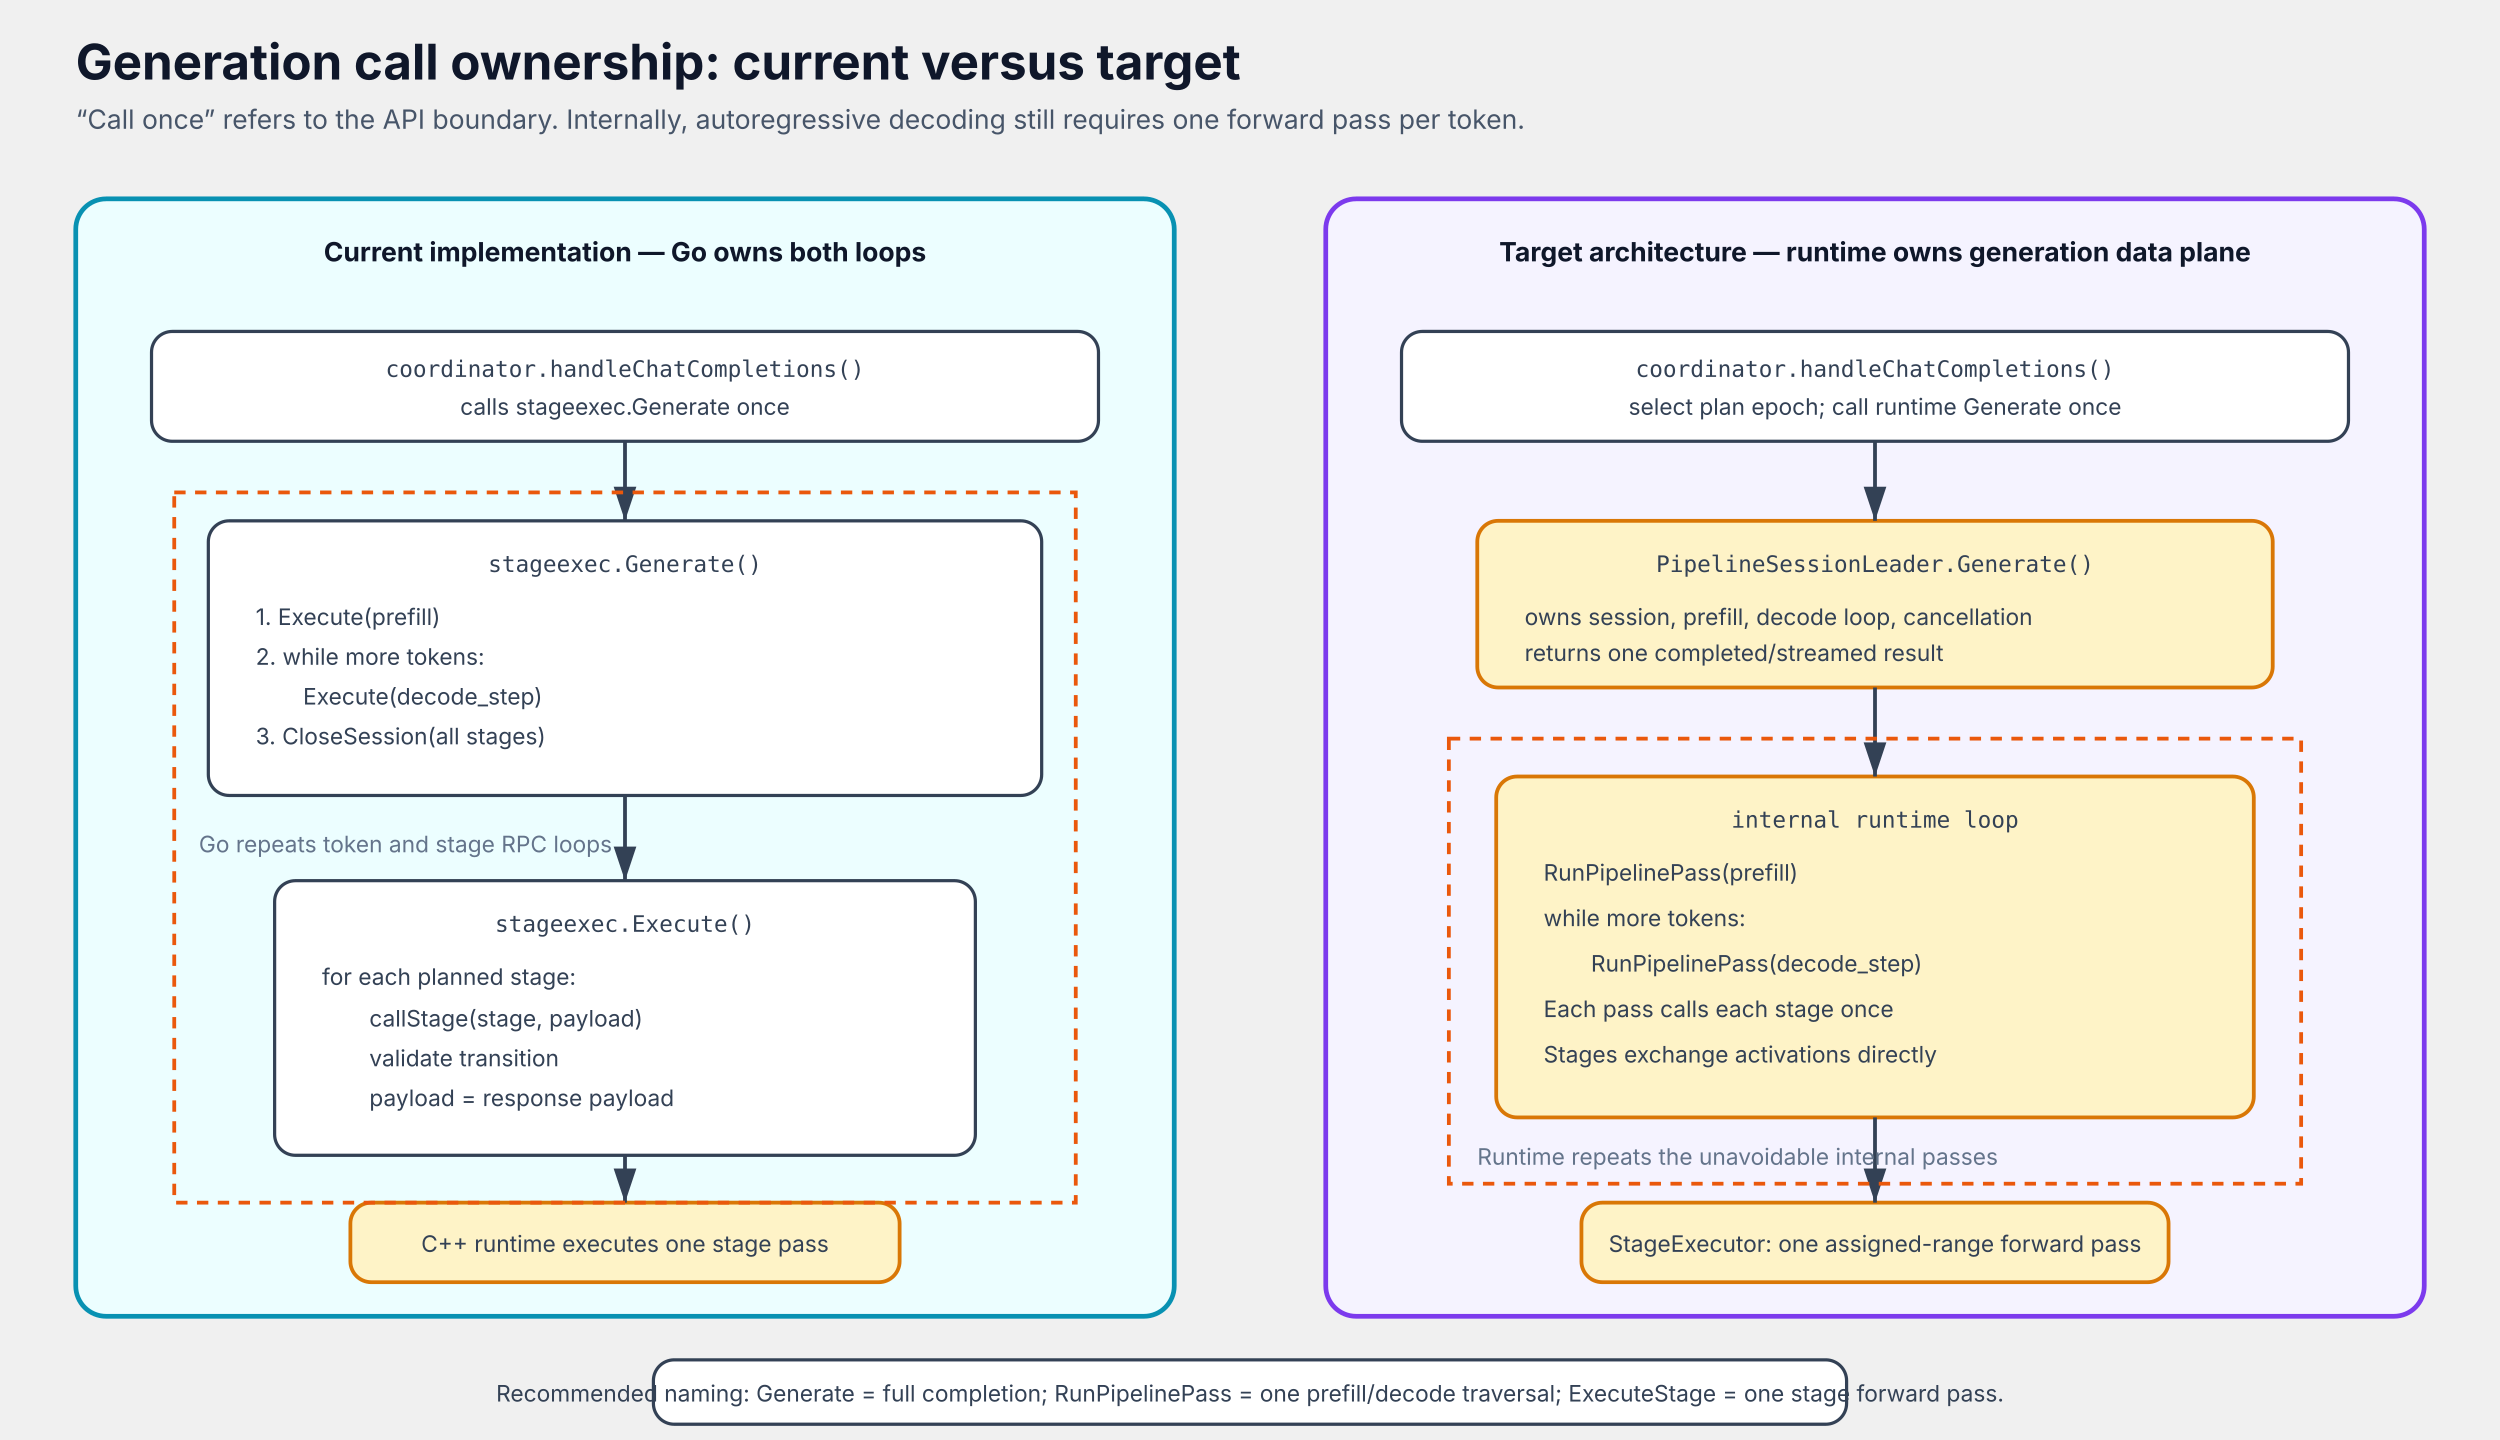
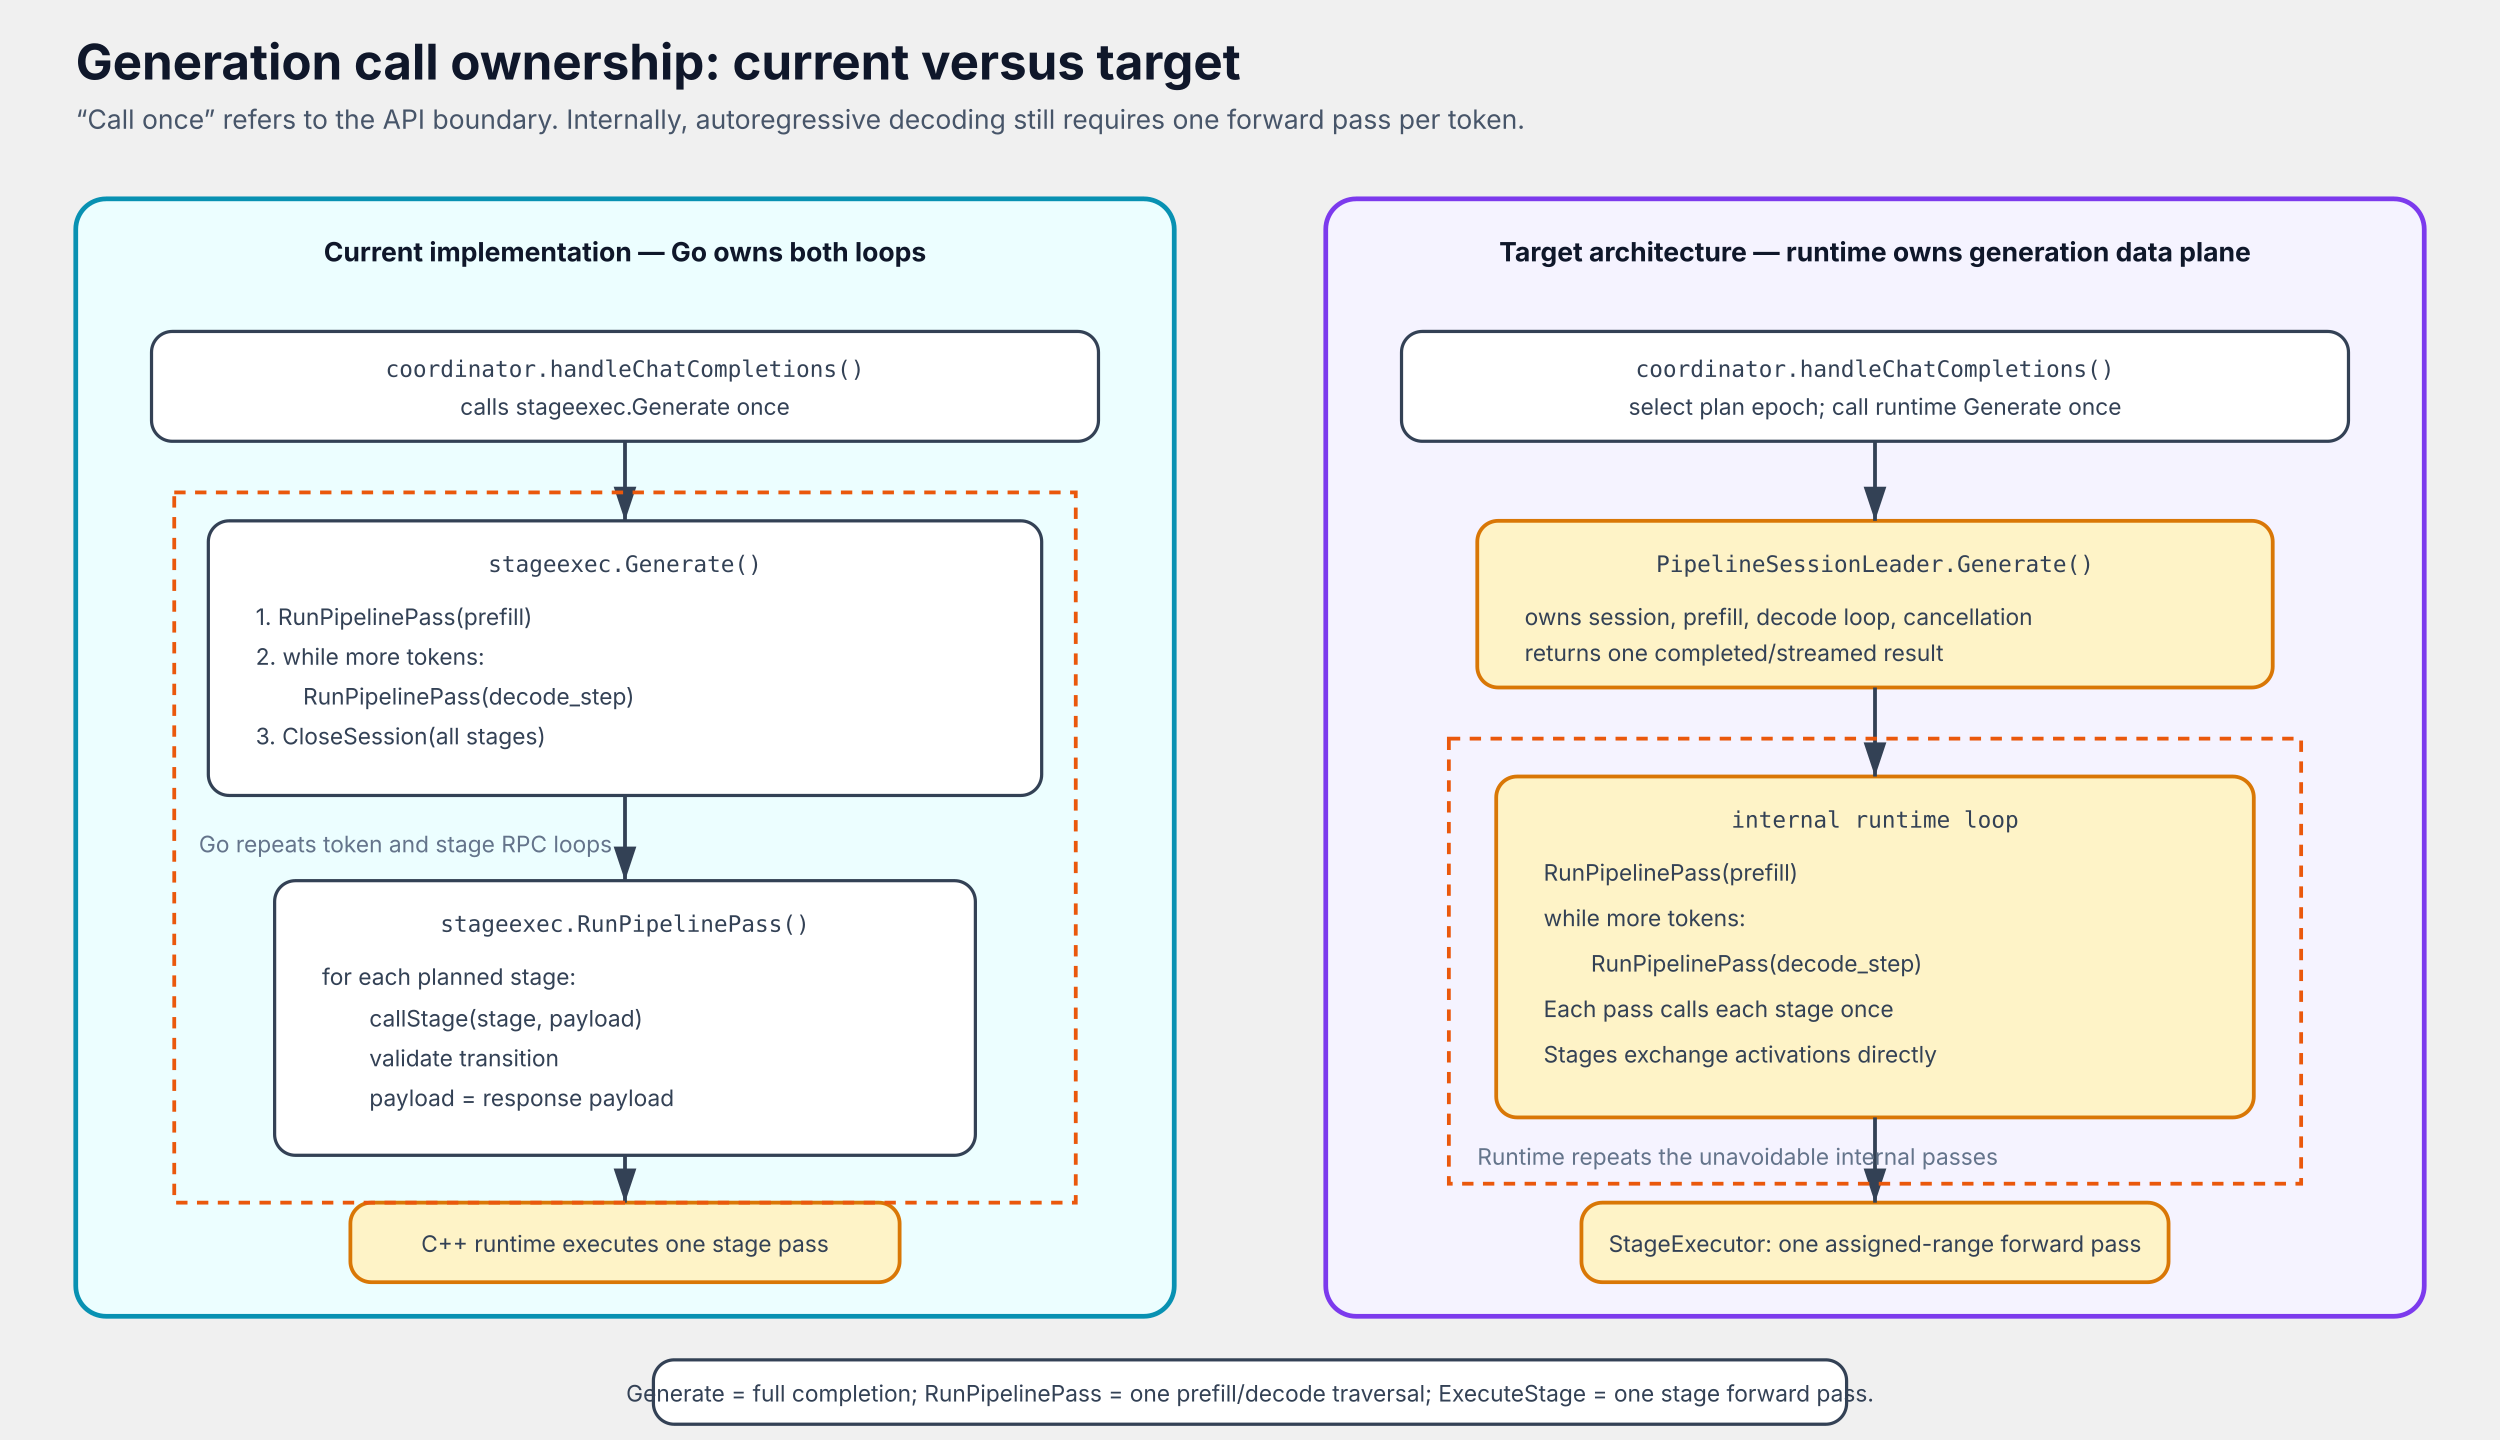
<svg xmlns="http://www.w3.org/2000/svg" viewBox="0 0 1320 760" role="img" aria-labelledby="title desc">
  <defs>
    <marker id="arrow" markerWidth="10" markerHeight="10" refX="9" refY="3" orient="auto" markerUnits="strokeWidth">
      <path d="M0,0 L0,6 L9,3 z" fill="#334155" />
    </marker>
    <style>.title{font:700 26px system-ui,-apple-system,Segoe UI,sans-serif;fill:#0f172a}.subtitle{font:14px system-ui,-apple-system,Segoe UI,sans-serif;fill:#475569}.current{fill:#ecfeff;stroke:#0891b2;stroke-width:2.5;rx:16}.target{fill:#f5f3ff;stroke:#7c3aed;stroke-width:2.5;rx:16}.box{fill:#ffffff;stroke:#334155;stroke-width:1.7;rx:11}.runtime{fill:#fef3c7;stroke:#d97706;stroke-width:2;rx:11}.label{font:700 14px system-ui,-apple-system,Segoe UI,sans-serif;fill:#0f172a}.small{font:12px system-ui,-apple-system,Segoe UI,sans-serif;fill:#334155}.code{font:12px ui-monospace,SFMono-Regular,Menlo,monospace;fill:#334155}.note{font:12px system-ui,-apple-system,Segoe UI,sans-serif;fill:#64748b}.line{stroke:#334155;stroke-width:2;marker-end:url(#arrow);fill:none}.loop{stroke:#ea580c;stroke-width:2;stroke-dasharray:6 5;fill:none}</style>
  </defs>
  <text x="40" y="42" class="title">Generation call ownership: current versus target</text>
  <text x="40" y="68" class="subtitle">“Call once” refers to the API boundary. Internally, autoregressive decoding still requires one forward pass per token.</text>
  <rect x="40" y="105" width="580" height="590" class="current" />
  <text x="330" y="138" text-anchor="middle" class="label">Current implementation — Go owns both loops</text>
  <rect x="80" y="175" width="500" height="58" class="box" />
  <text x="330" y="199" text-anchor="middle" class="code">coordinator.handleChatCompletions()</text>
  <text x="330" y="219" text-anchor="middle" class="small">calls stageexec.Generate once</text>
  <rect x="110" y="275" width="440" height="145" class="box" />
  <text x="330" y="302" text-anchor="middle" class="code">stageexec.Generate()</text>
-   <text x="135" y="330" class="small">1. Execute(prefill)</text>
+   <text x="135" y="330" class="small">1. RunPipelinePass(prefill)</text>
  <text x="135" y="351" class="small">2. while more tokens:</text>
-   <text x="160" y="372" class="small">Execute(decode_step)</text>
+   <text x="160" y="372" class="small">RunPipelinePass(decode_step)</text>
  <text x="135" y="393" class="small">3. CloseSession(all stages)</text>
  <rect x="145" y="465" width="370" height="145" class="box" />
-   <text x="330" y="492" text-anchor="middle" class="code">stageexec.Execute()</text>
+   <text x="330" y="492" text-anchor="middle" class="code">stageexec.RunPipelinePass()</text>
  <text x="170" y="520" class="small">for each planned stage:</text>
  <text x="195" y="542" class="small">callStage(stage, payload)</text>
  <text x="195" y="563" class="small">validate transition</text>
  <text x="195" y="584" class="small">payload = response payload</text>
  <rect x="185" y="635" width="290" height="42" class="runtime" />
  <text x="330" y="661" text-anchor="middle" class="small">C++ runtime executes one stage pass</text>
  <path d="M330 233 V275" class="line" />
  <path d="M330 420 V465" class="line" />
  <path d="M330 610 V635" class="line" />
  <rect x="92" y="260" width="476" height="375" class="loop" />
  <text x="105" y="450" class="note">Go repeats token and stage RPC loops</text>
  <rect x="700" y="105" width="580" height="590" class="target" />
  <text x="990" y="138" text-anchor="middle" class="label">Target architecture — runtime owns generation data plane</text>
  <rect x="740" y="175" width="500" height="58" class="box" />
  <text x="990" y="199" text-anchor="middle" class="code">coordinator.handleChatCompletions()</text>
  <text x="990" y="219" text-anchor="middle" class="small">select plan epoch; call runtime Generate once</text>
  <rect x="780" y="275" width="420" height="88" class="runtime" />
  <text x="990" y="302" text-anchor="middle" class="code">PipelineSessionLeader.Generate()</text>
  <text x="805" y="330" class="small">owns session, prefill, decode loop, cancellation</text>
  <text x="805" y="349" class="small">returns one completed/streamed result</text>
  <rect x="790" y="410" width="400" height="180" class="runtime" />
  <text x="990" y="437" text-anchor="middle" class="code">internal runtime loop</text>
  <text x="815" y="465" class="small">RunPipelinePass(prefill)</text>
  <text x="815" y="489" class="small">while more tokens:</text>
  <text x="840" y="513" class="small">RunPipelinePass(decode_step)</text>
  <text x="815" y="537" class="small">Each pass calls each stage once</text>
  <text x="815" y="561" class="small">Stages exchange activations directly</text>
  <rect x="835" y="635" width="310" height="42" class="runtime" />
  <text x="990" y="661" text-anchor="middle" class="small">StageExecutor: one assigned-range forward pass</text>
  <path d="M990 233 V275" class="line" />
  <path d="M990 363 V410" class="line" />
  <path d="M990 590 V635" class="line" />
  <rect x="765" y="390" width="450" height="235" class="loop" />
  <text x="780" y="615" class="note">Runtime repeats the unavoidable internal passes</text>
  <rect x="345" y="718" width="630" height="34" class="box" />
-   <text x="660" y="740" text-anchor="middle" class="small">Recommended naming: Generate = full completion; RunPipelinePass = one prefill/decode traversal; ExecuteStage = one stage forward pass.</text>
+   <text x="660" y="740" text-anchor="middle" class="small">Generate = full completion; RunPipelinePass = one prefill/decode traversal; ExecuteStage = one stage forward pass.</text>
</svg>
